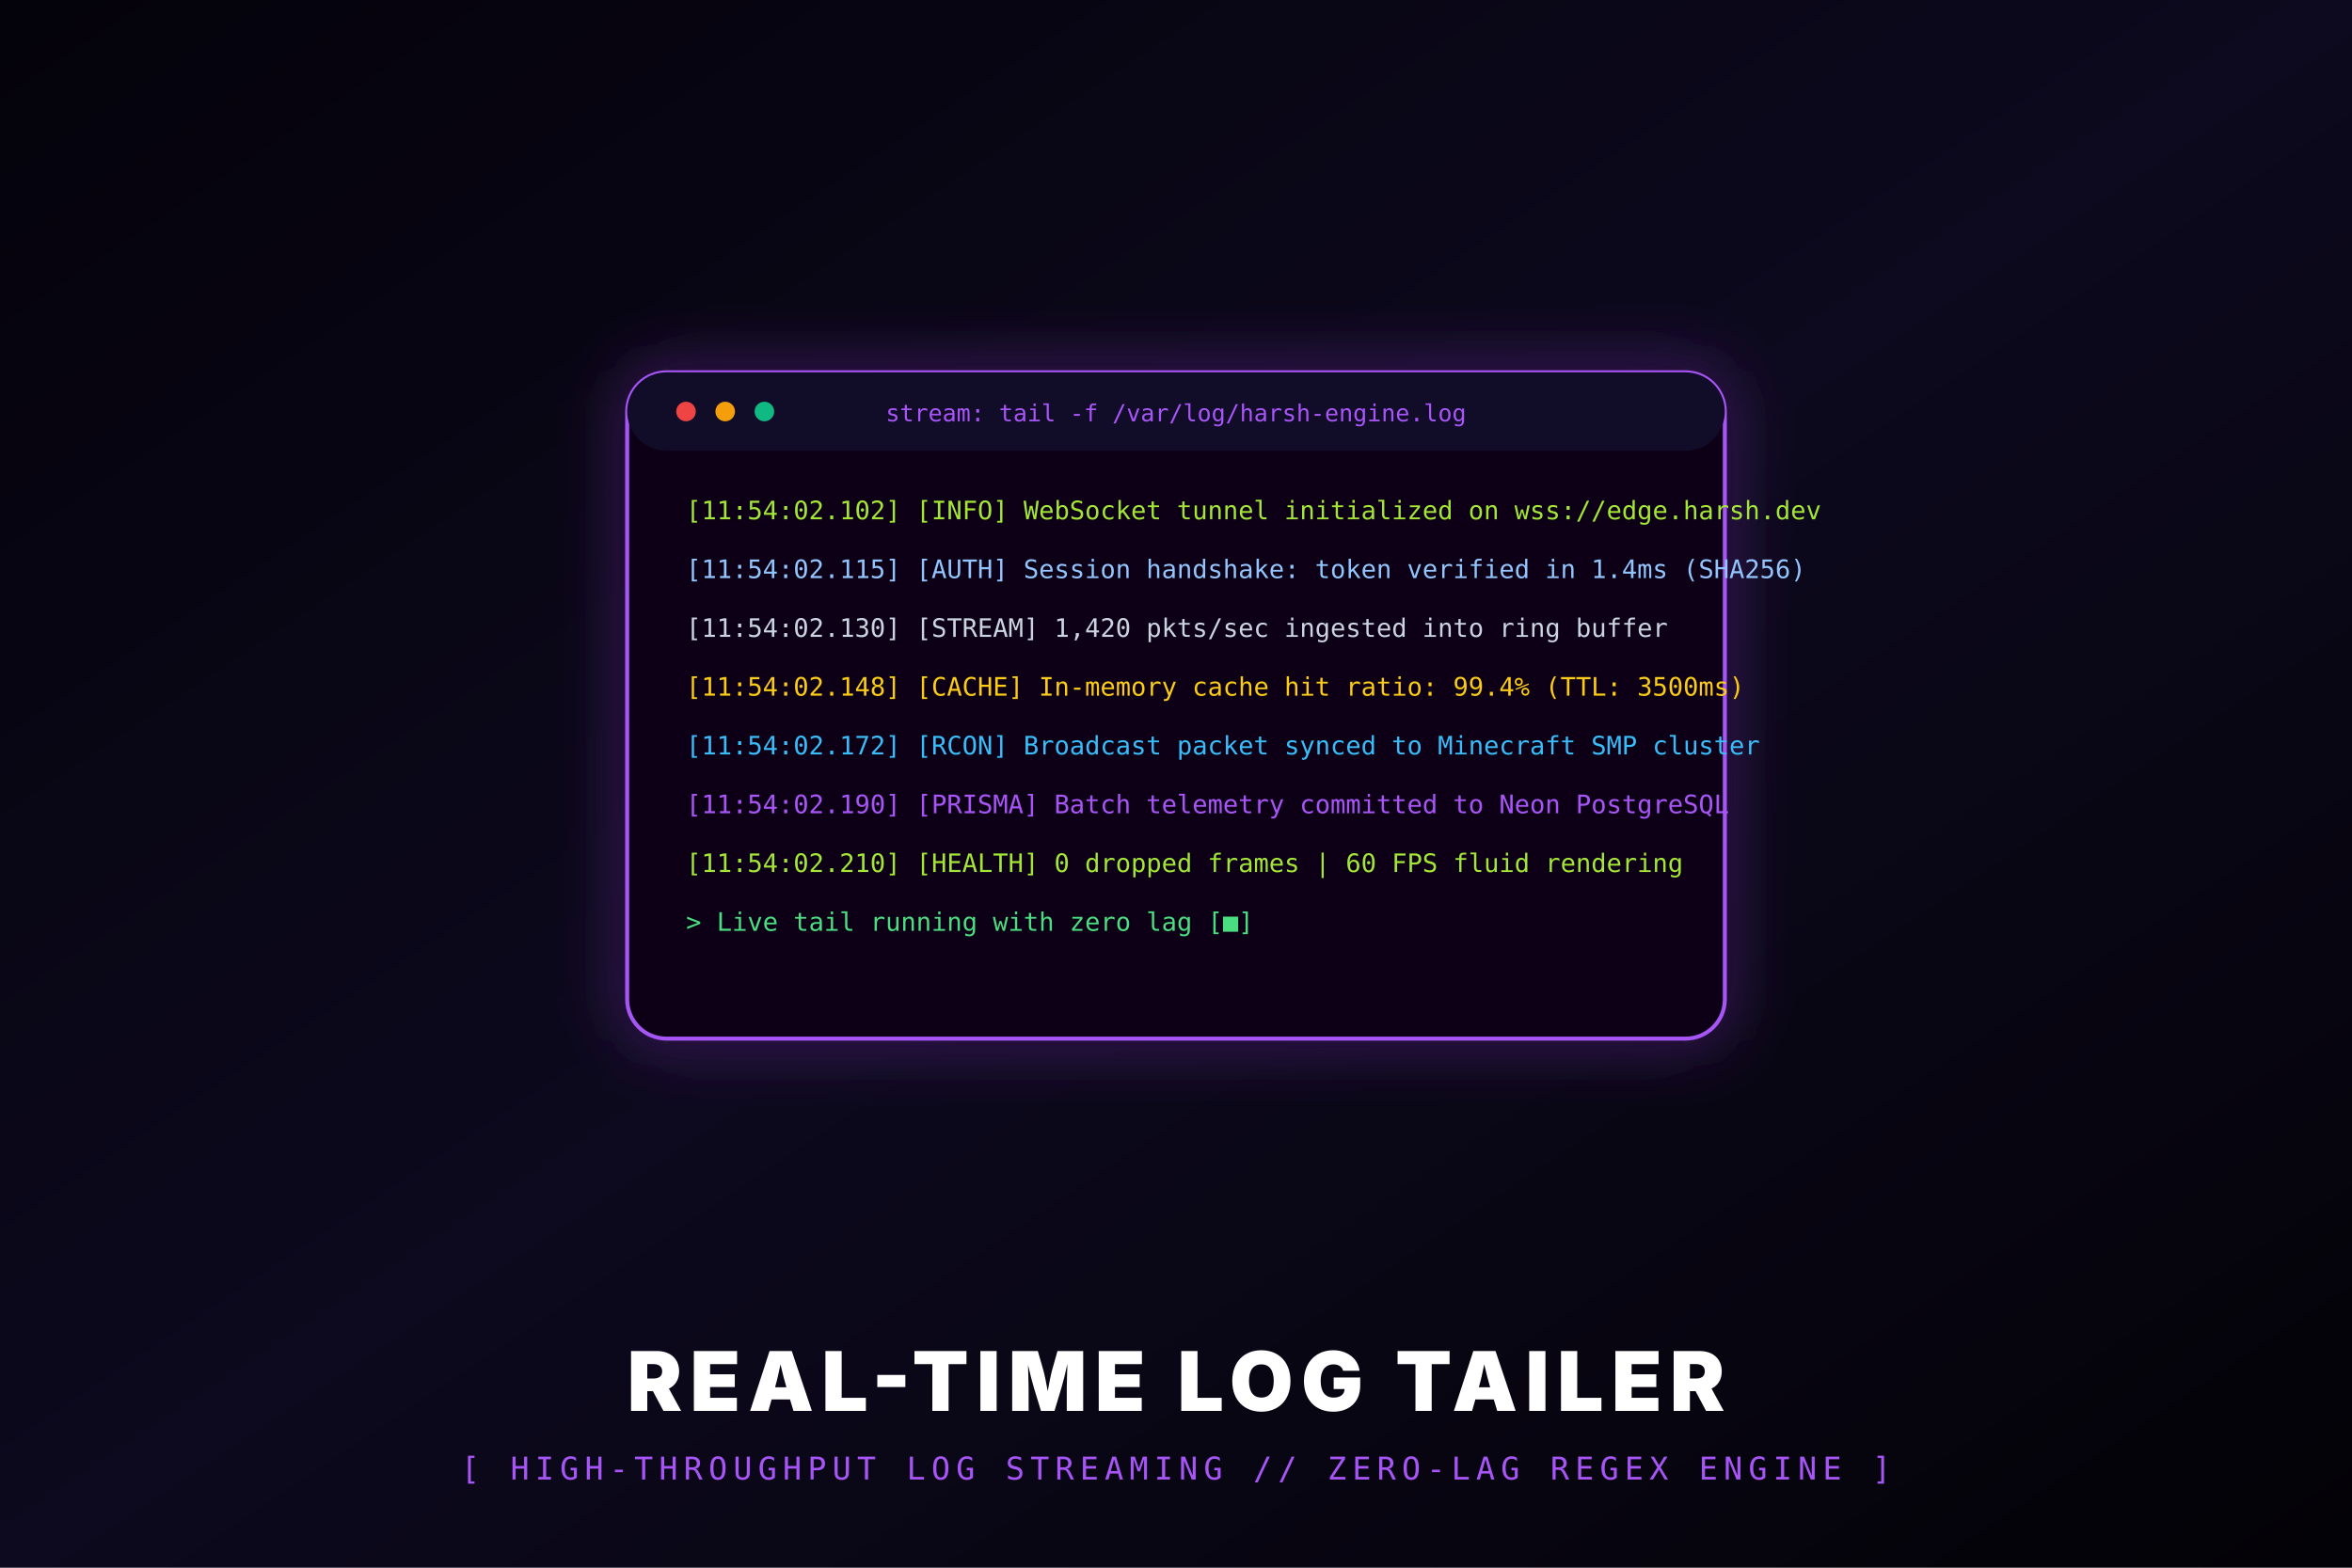
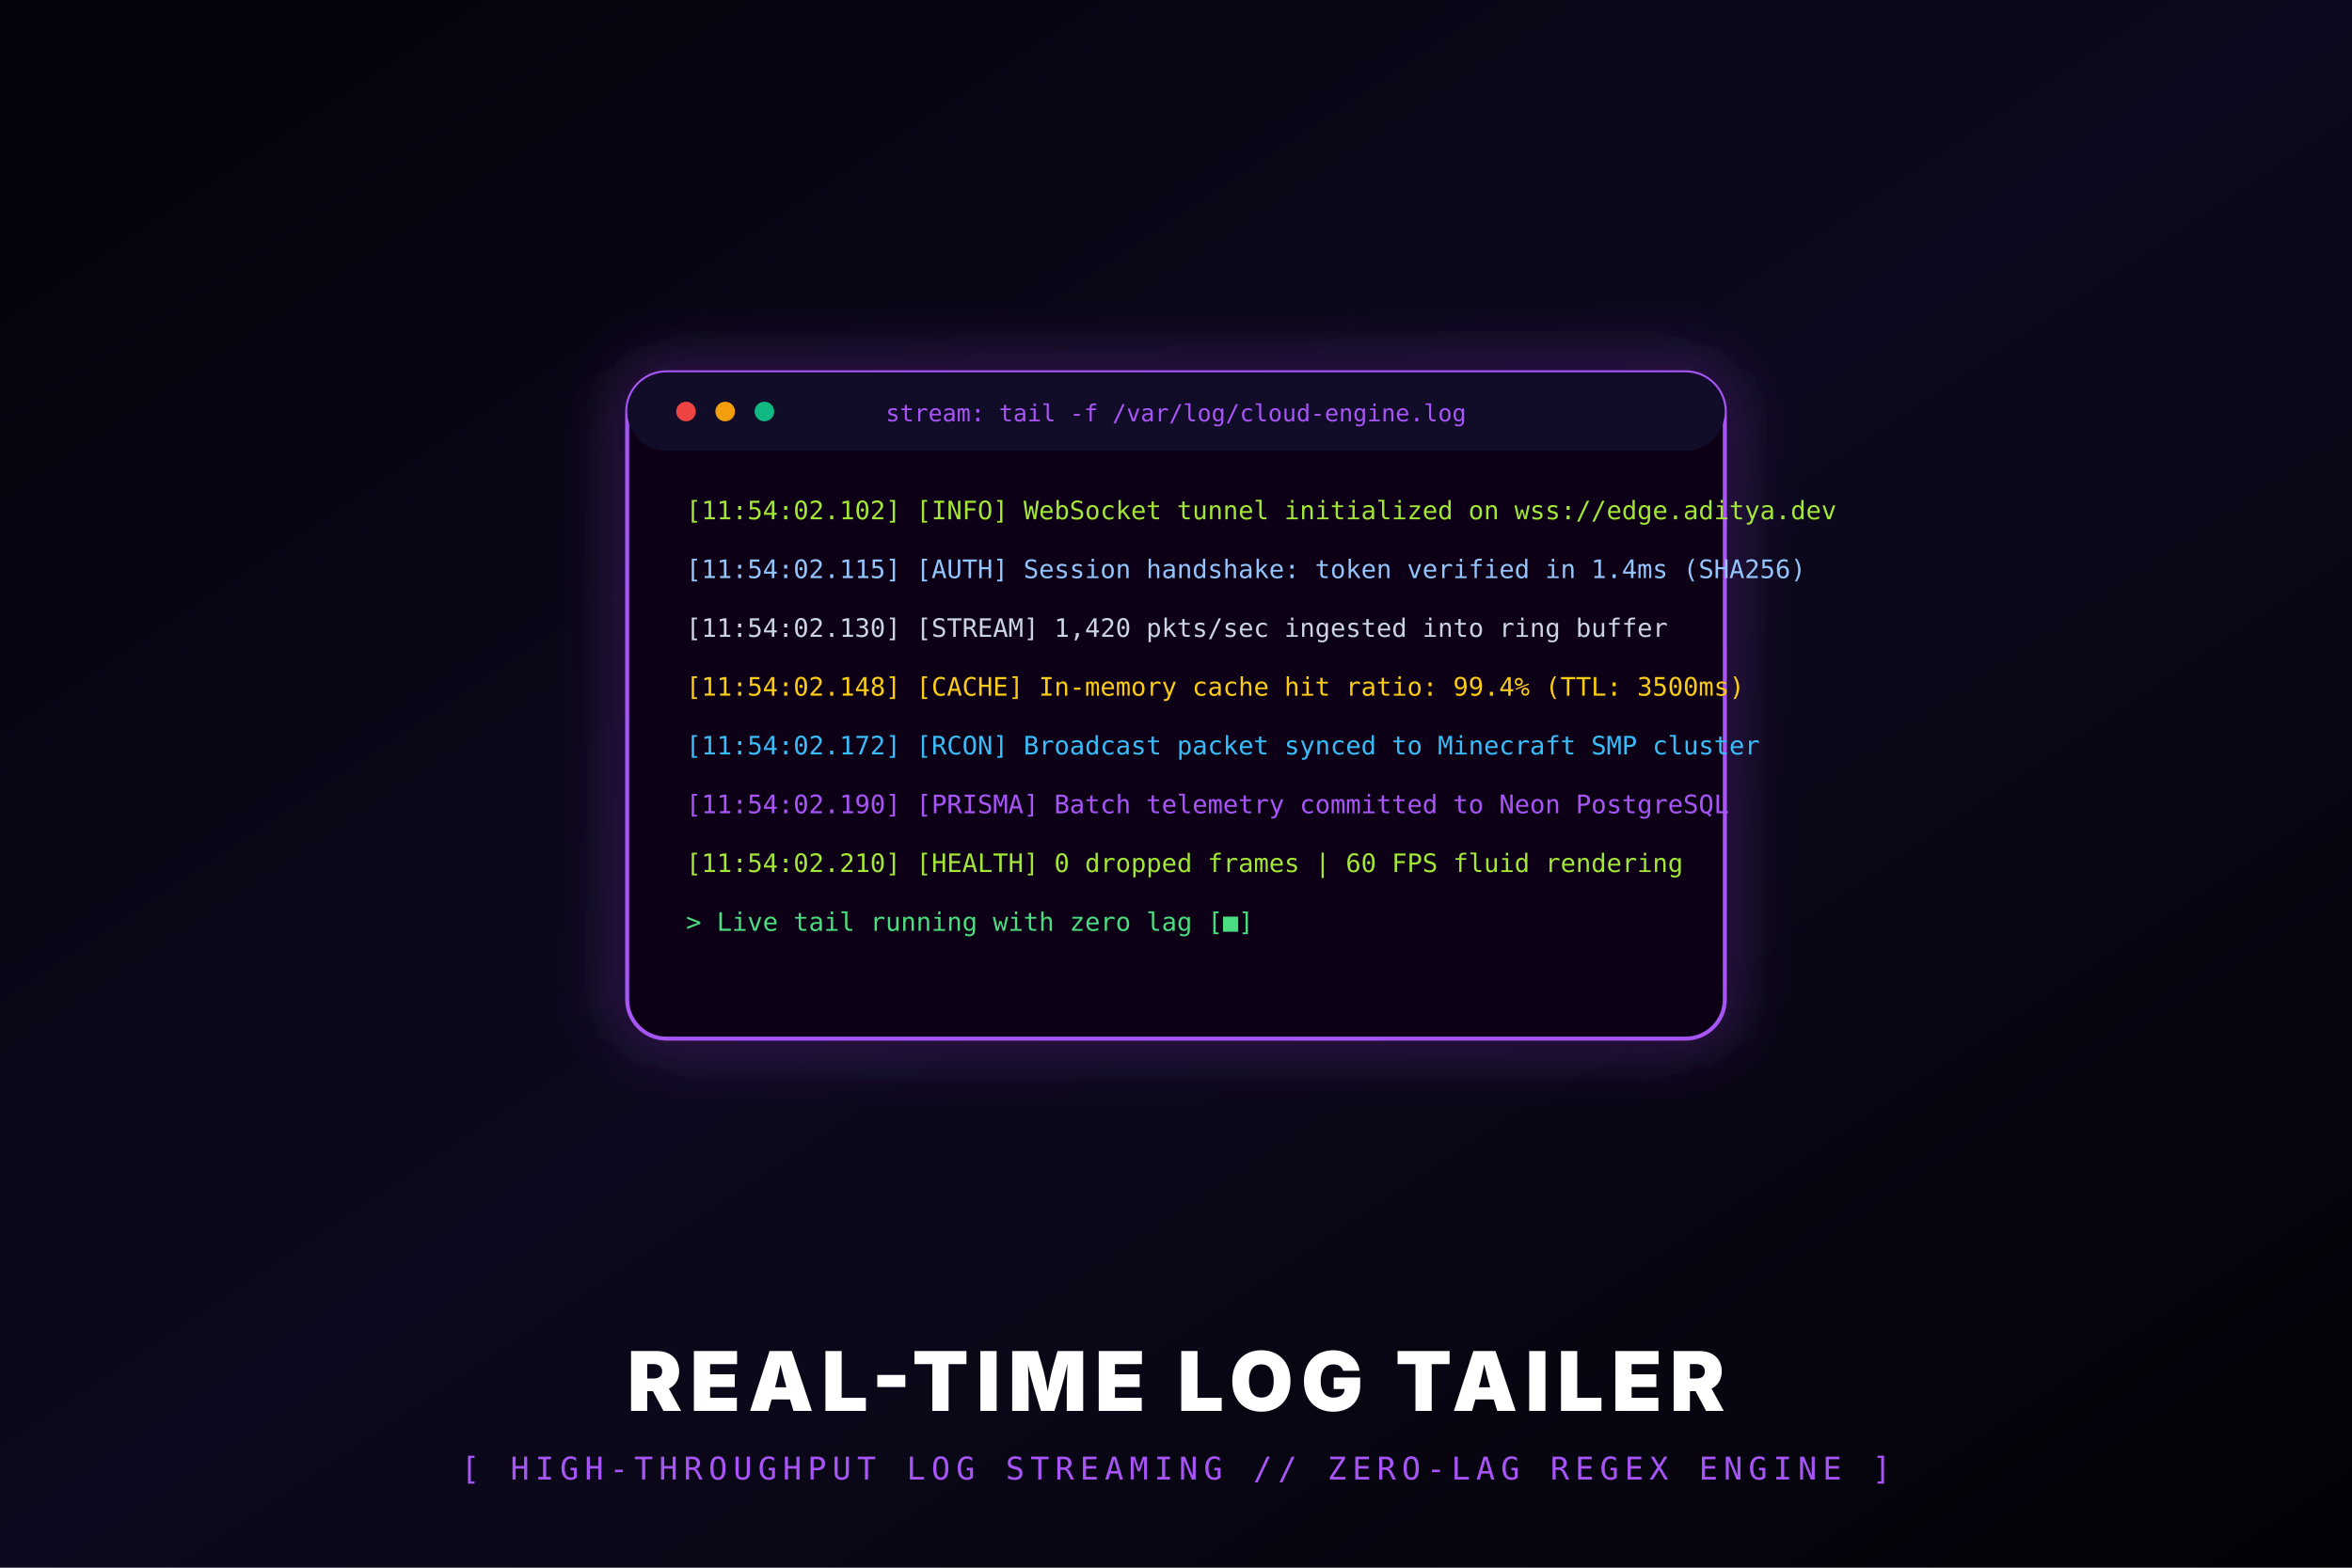
<svg xmlns="http://www.w3.org/2000/svg" viewBox="0 0 1200 800" width="100%" height="100%">
  <defs>
    <linearGradient id="ltBg" x1="0%" y1="0%" x2="100%" y2="100%">
      <stop offset="0%" stop-color="#04020a" />
      <stop offset="50%" stop-color="#0d091e" />
      <stop offset="100%" stop-color="#030206" />
    </linearGradient>
    <linearGradient id="purpleGrad" x1="0%" y1="0%" x2="100%" y2="0%">
      <stop offset="0%" stop-color="#a855f7" />
      <stop offset="100%" stop-color="#c084fc" />
    </linearGradient>
    <filter id="glow">
      <feGaussianBlur stdDeviation="15" result="blur" />
      <feComposite in="SourceGraphic" in2="blur" operator="over" />
    </filter>
  </defs>
  <rect width="1200" height="800" fill="url(#ltBg)" />
  <g transform="translate(600, 360)">
    <rect x="-280" y="-170" width="560" height="340" rx="20" fill="#080614" stroke="#a855f7" stroke-width="2" filter="url(#glow)" />
    <rect x="-280" y="-170" width="560" height="40" rx="20" fill="#110d29" />
    <circle cx="-250" cy="-150" r="5" fill="#ef4444" />
    <circle cx="-230" cy="-150" r="5" fill="#f59e0b" />
    <circle cx="-210" cy="-150" r="5" fill="#10b981" />
-     <text x="0" y="-145" text-anchor="middle" font-family="monospace" font-size="12" fill="#a855f7">stream: tail -f /var/log/harsh-engine.log</text>
-     <text x="-250" y="-95" font-family="monospace" font-size="13" fill="#a3e635">[11:54:02.102] [INFO] WebSocket tunnel initialized on wss://edge.harsh.dev</text>
+     <text x="0" y="-145" text-anchor="middle" font-family="monospace" font-size="12" fill="#a855f7">stream: tail -f /var/log/cloud-engine.log</text>
+     <text x="-250" y="-95" font-family="monospace" font-size="13" fill="#a3e635">[11:54:02.102] [INFO] WebSocket tunnel initialized on wss://edge.aditya.dev</text>
    <text x="-250" y="-65" font-family="monospace" font-size="13" fill="#93c5fd">[11:54:02.115] [AUTH] Session handshake: token verified in 1.4ms (SHA256)</text>
    <text x="-250" y="-35" font-family="monospace" font-size="13" fill="#cbd5e1">[11:54:02.130] [STREAM] 1,420 pkts/sec ingested into ring buffer</text>
    <text x="-250" y="-5" font-family="monospace" font-size="13" fill="#facc15">[11:54:02.148] [CACHE] In-memory cache hit ratio: 99.4% (TTL: 3500ms)</text>
    <text x="-250" y="25" font-family="monospace" font-size="13" fill="#38bdf8">[11:54:02.172] [RCON] Broadcast packet synced to Minecraft SMP cluster</text>
    <text x="-250" y="55" font-family="monospace" font-size="13" fill="#a855f7">[11:54:02.190] [PRISMA] Batch telemetry committed to Neon PostgreSQL</text>
    <text x="-250" y="85" font-family="monospace" font-size="13" fill="#a3e635">[11:54:02.210] [HEALTH] 0 dropped frames | 60 FPS fluid rendering</text>
    <text x="-250" y="115" font-family="monospace" font-size="13" fill="#4ade80">&gt; Live tail running with zero lag [■]</text>
  </g>
  <text x="600" y="720" text-anchor="middle" font-family="system-ui, -apple-system, sans-serif" font-weight="900" font-size="42" fill="#ffffff" letter-spacing="4">
    REAL-TIME LOG TAILER
  </text>
  <text x="600" y="755" text-anchor="middle" font-family="monospace" font-size="16" fill="#a855f7" letter-spacing="3">
    [ HIGH-THROUGHPUT LOG STREAMING // ZERO-LAG REGEX ENGINE ]
  </text>
</svg>
